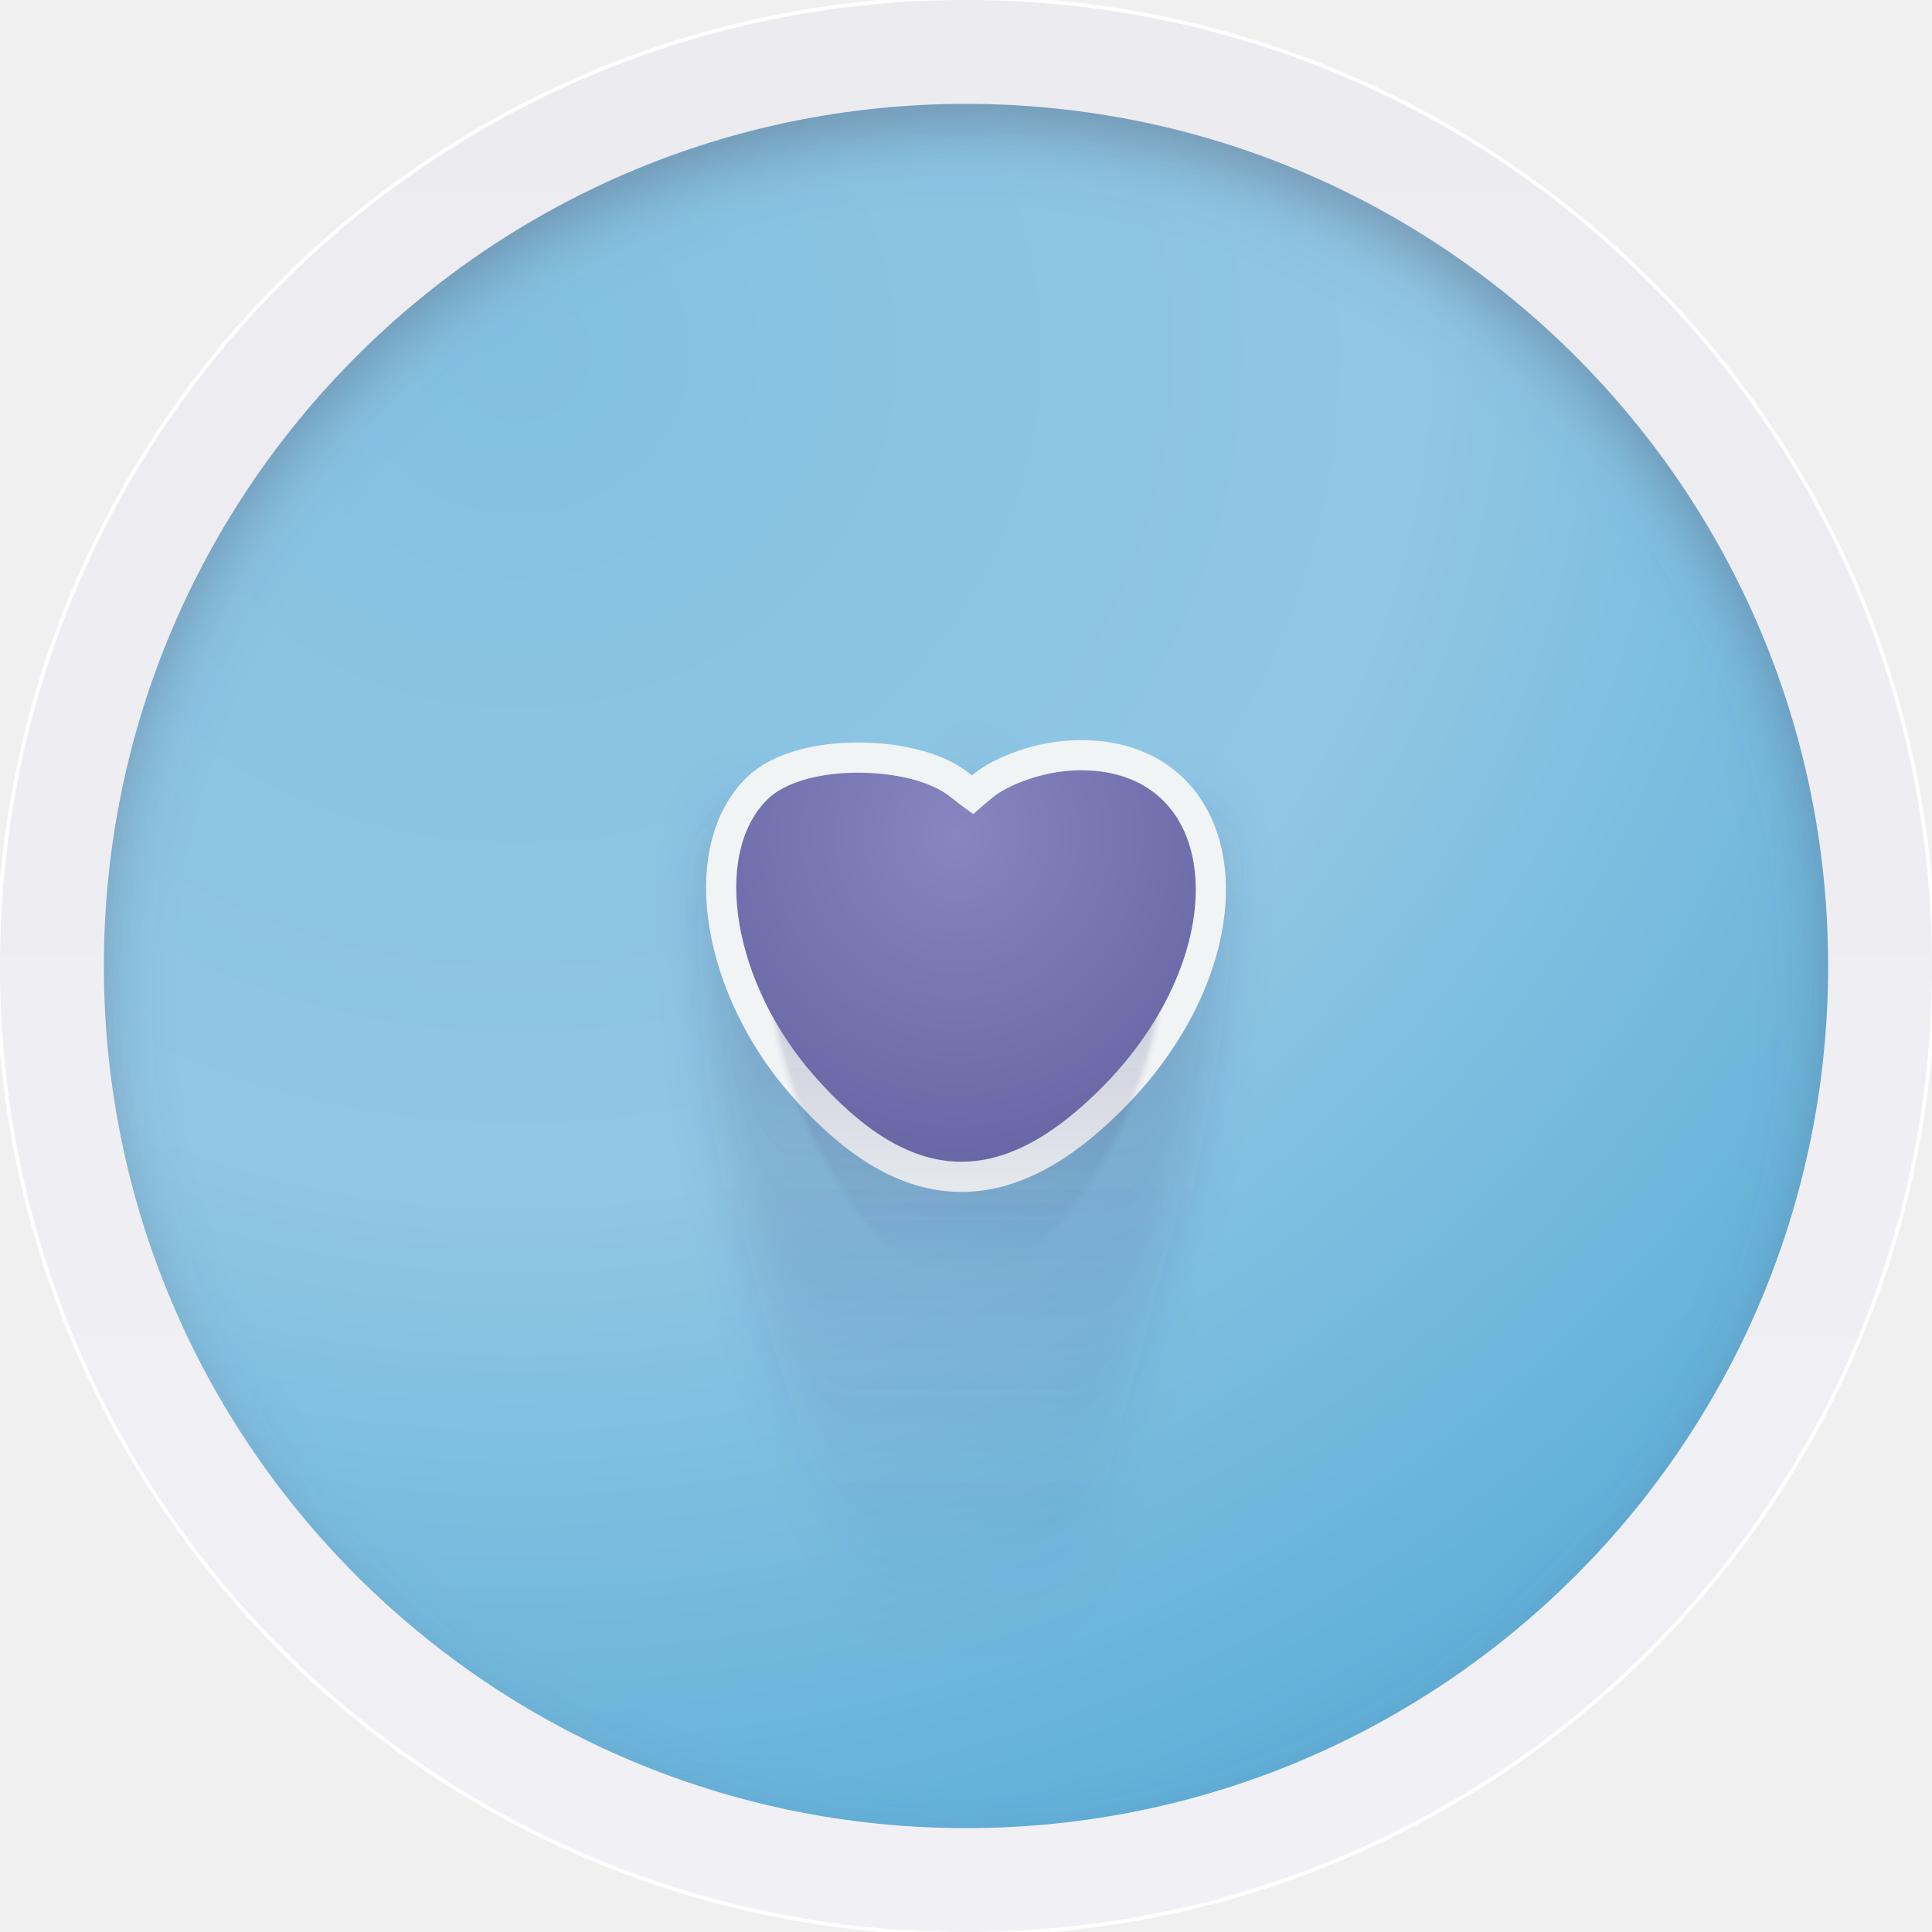
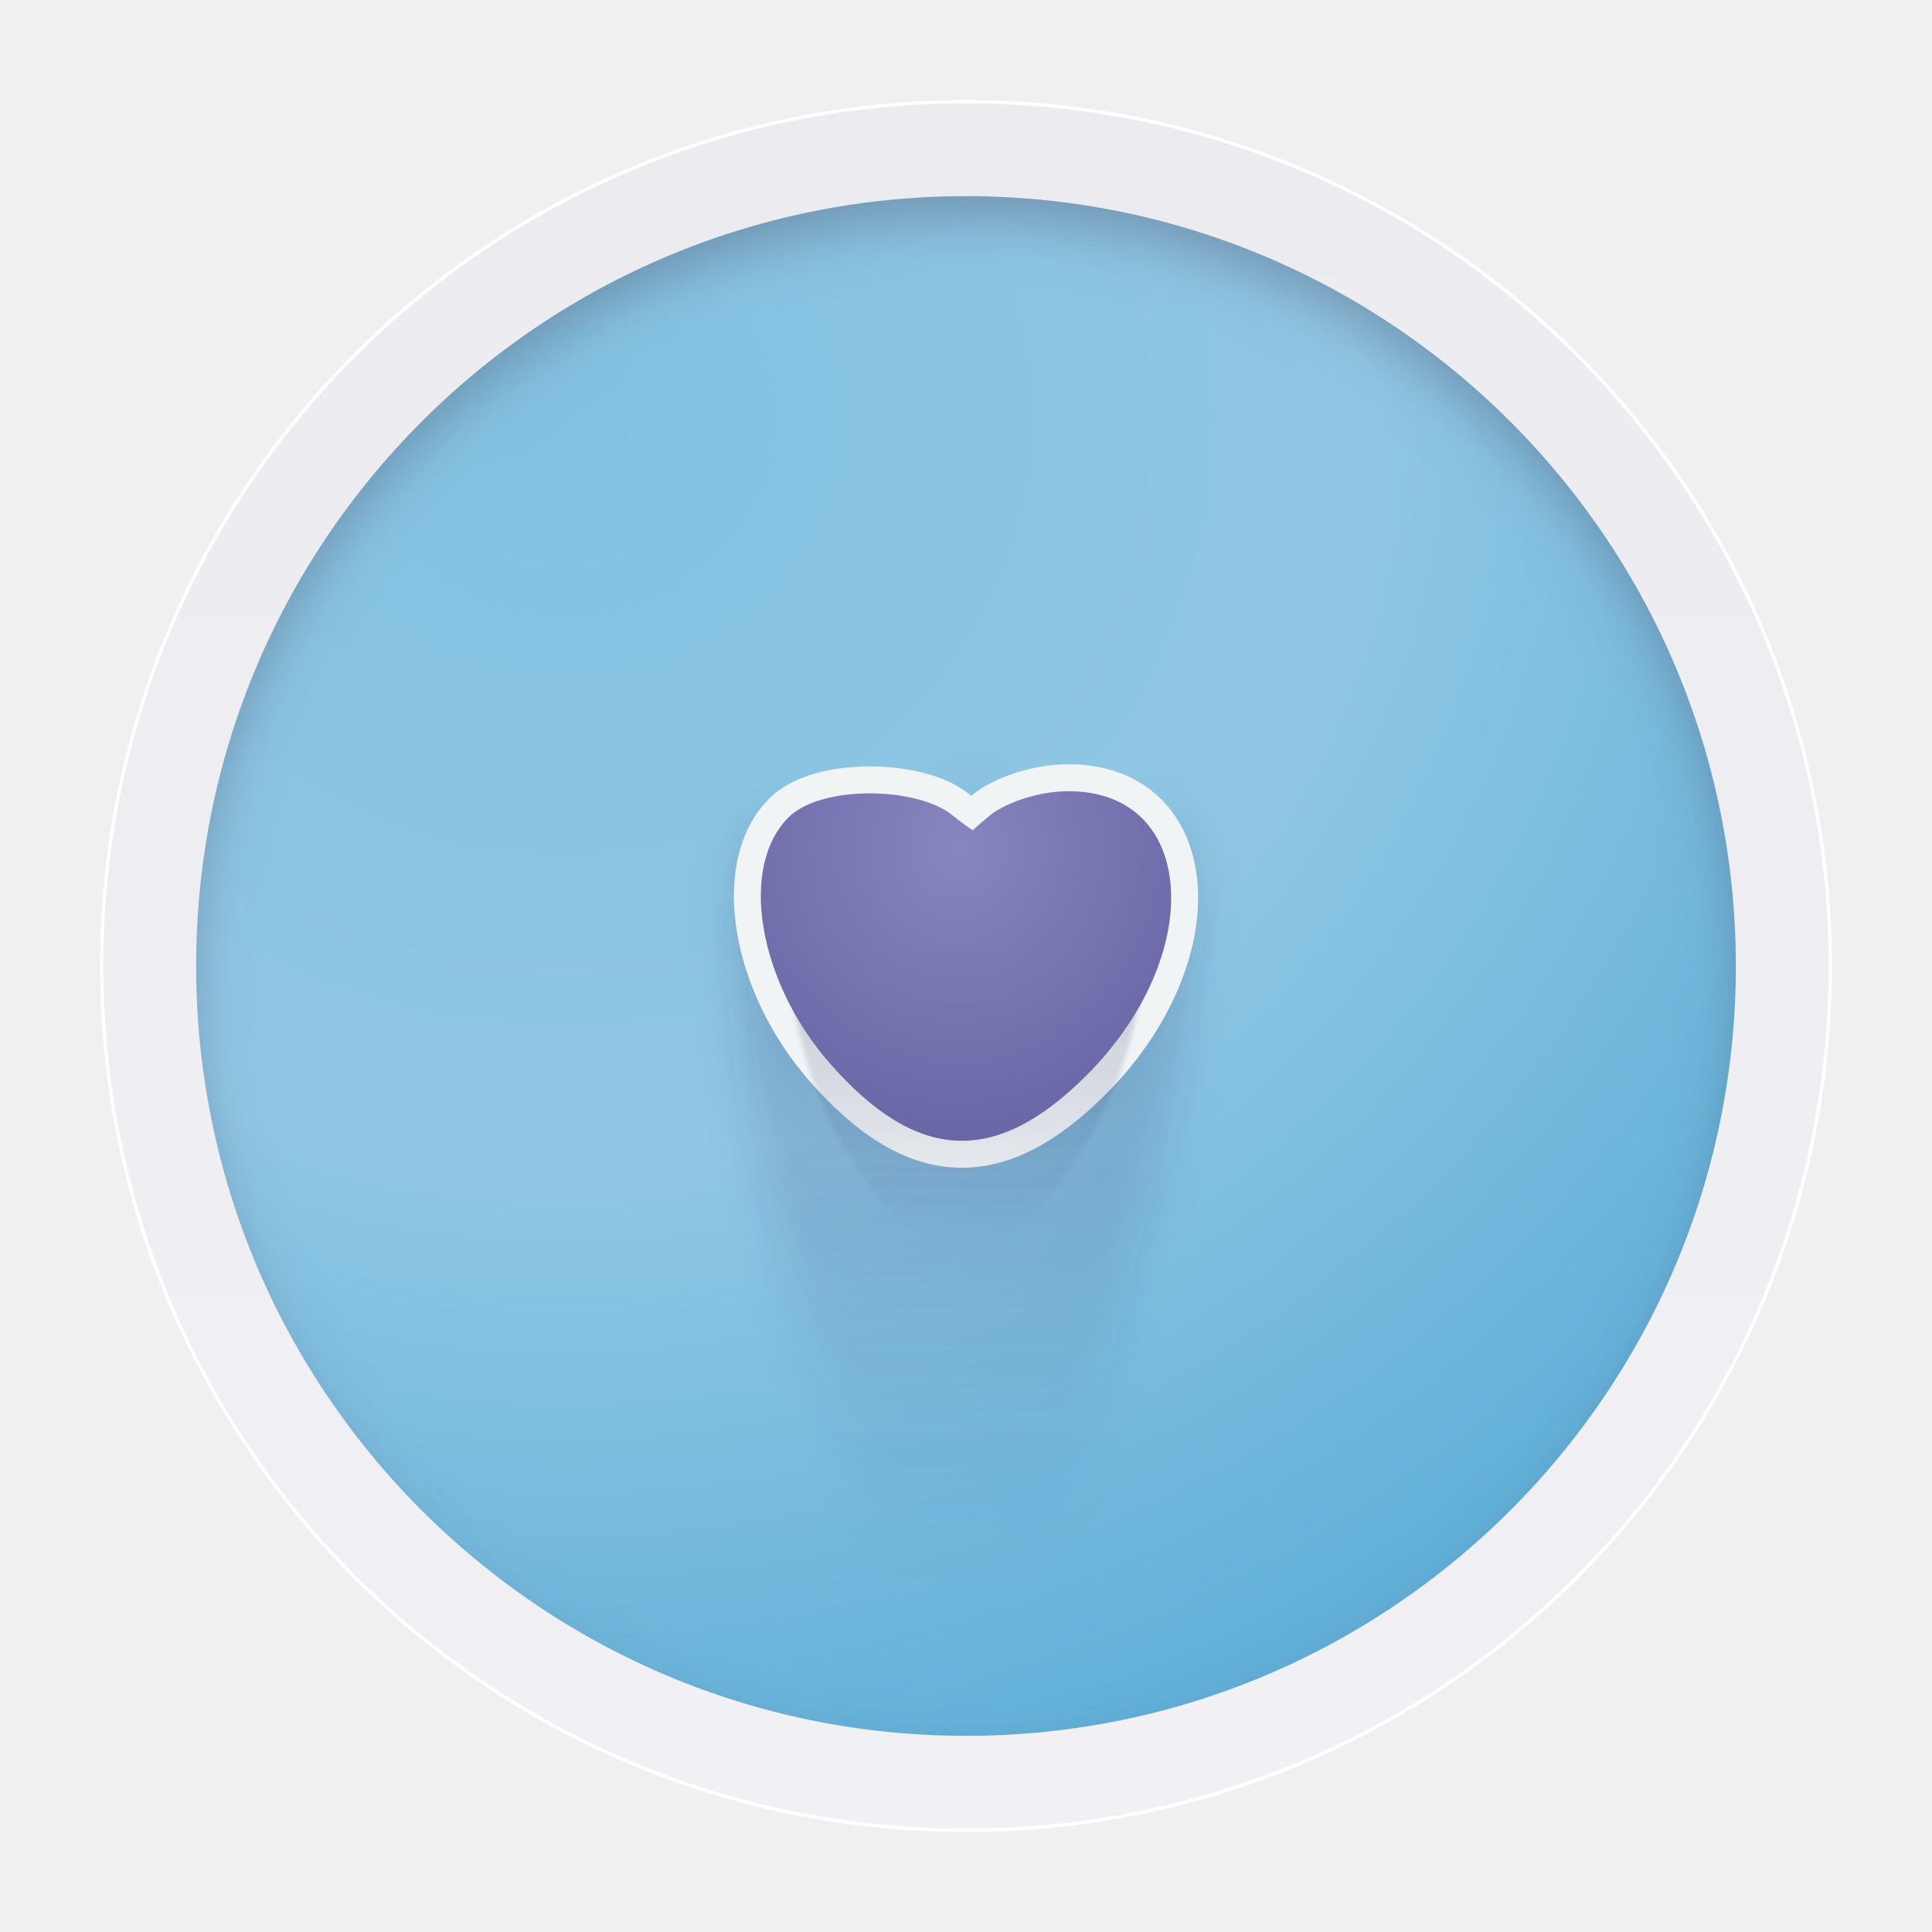
<svg xmlns="http://www.w3.org/2000/svg" xmlns:xlink="http://www.w3.org/1999/xlink" width="256" height="256" id="svg2" version="1.1">
  <defs id="defs4">
    <linearGradient id="linearGradient3834">
      <stop style="stop-color:#ebebf0;stop-opacity:1;" offset="0" id="stop3836" />
      <stop style="stop-color:#f1f1f5;stop-opacity:1;" offset="1" id="stop3838" />
    </linearGradient>
    <linearGradient id="linearGradient4700">
      <stop style="stop-color:#83c1e1;stop-opacity:1;" offset="0" id="stop4702" />
      <stop id="stop4710" offset="0.537" style="stop-color:#90c7e4;stop-opacity:1;" />
      <stop style="stop-color:#61b0d9;stop-opacity:1;" offset="1" id="stop4704" />
    </linearGradient>
    <linearGradient id="linearGradient4646">
      <stop style="stop-color:#8786c0;stop-opacity:1;" offset="0" id="stop4648" />
      <stop id="stop4654" offset="1" style="stop-color:#6765a4;stop-opacity:1;" />
    </linearGradient>
    <linearGradient id="linearGradient4548">
      <stop style="stop-color:#2c2a64;stop-opacity:0.446;" offset="0" id="stop4550" />
      <stop style="stop-color:#2c2a64;stop-opacity:0;" offset="1" id="stop4552" />
    </linearGradient>
    <linearGradient id="linearGradient3794">
      <stop style="stop-color:#ffd127;stop-opacity:1;" offset="0" id="stop3796" />
      <stop style="stop-color:#9fff47;stop-opacity:1;" offset="1" id="stop3798" />
    </linearGradient>
    <linearGradient xlink:href="#linearGradient4548" id="linearGradient4554" x1="123.295" y1="905.354" x2="123.295" y2="986.006" gradientUnits="userSpaceOnUse" />
    <linearGradient xlink:href="#linearGradient4548-6" id="linearGradient4554-7" x1="129.956" y1="977.98" x2="129.956" y2="918.997" gradientUnits="userSpaceOnUse" />
    <linearGradient id="linearGradient4548-6">
      <stop style="stop-color:#2c2a64;stop-opacity:0.446;" offset="0" id="stop4550-7" />
      <stop style="stop-color:#2c2a64;stop-opacity:0;" offset="1" id="stop4552-2" />
    </linearGradient>
    <linearGradient y2="987.91" x2="128.373" y1="909.282" x1="128.373" gradientUnits="userSpaceOnUse" id="linearGradient4613" xlink:href="#linearGradient4548-6" />
    <linearGradient xlink:href="#linearGradient4646" id="linearGradient4652" x1="126.403" y1="861.36" x2="126.403" y2="947.055" gradientUnits="userSpaceOnUse" />
    <filter id="filter4668" x="-0.121" width="1.242" y="-0.081" height="1.161">
      <feGaussianBlur stdDeviation="3.509" id="feGaussianBlur4670" />
    </filter>
    <filter id="filter4696">
      <feGaussianBlur stdDeviation="0.428" id="feGaussianBlur4698" />
    </filter>
    <clipPath clipPathUnits="userSpaceOnUse" id="clipPath4790">
      <path transform="translate(0,1.234187)" d="m 192.705,499.556 a 37.394,37.394 0 1 1 -74.787,0 37.394,37.394 0 1 1 74.787,0 z" id="path4792" style="fill:none;stroke:#484864;stroke-width:2.921;stroke-miterlimit:4.4;stroke-opacity:1;stroke-dasharray:none" />
    </clipPath>
    <filter id="filter4794">
      <feGaussianBlur stdDeviation="1.496" id="feGaussianBlur4796" />
    </filter>
    <linearGradient xlink:href="#linearGradient3834" id="linearGradient3840" x1="155.383" y1="539.002" x2="155.383" y2="460.959" gradientUnits="userSpaceOnUse" />
    <radialGradient xlink:href="#linearGradient4700" id="radialGradient3842" cx="137.919" cy="523.295" fx="137.919" fy="523.295" r="37.394" gradientUnits="userSpaceOnUse" gradientTransform="matrix(1.732605,1.1963265e-7,-1.1204787e-7,1.622757,-101.0398,-325.8605)" />
    <linearGradient xlink:href="#linearGradient4646-8" id="linearGradient4652-0" x1="126.403" y1="861.36" x2="126.403" y2="947.055" gradientUnits="userSpaceOnUse" />
    <linearGradient id="linearGradient4646-8">
      <stop style="stop-color:#4946ac;stop-opacity:1;" offset="0" id="stop4648-6" />
      <stop id="stop4654-0" offset="0.5" style="stop-color:#5754b5;stop-opacity:1;" />
      <stop style="stop-color:#6663bf;stop-opacity:1;" offset="1" id="stop4650-8" />
    </linearGradient>
    <linearGradient gradientTransform="translate(37.88945,-29.13641)" y2="947.055" x2="126.403" y1="861.36" x1="126.403" gradientUnits="userSpaceOnUse" id="linearGradient3891" xlink:href="#linearGradient4646-8" />
    <radialGradient xlink:href="#linearGradient4646" id="radialGradient3942" cx="109.14" cy="904.305" fx="109.14" fy="904.305" r="30.445" gradientTransform="matrix(-0.03890148,1.478294,-1.399491,-0.03682778,1396.562,778.819)" gradientUnits="userSpaceOnUse" />
+     <radialGradient xlink:href="#linearGradient4700" id="radialGradient3060" gradientUnits="userSpaceOnUse" gradientTransform="matrix(1.732605,1.1963265e-7,-1.1204787e-7,1.622757,-101.0398,-325.8605)" cx="137.919" cy="523.295" fx="137.919" fy="523.295" r="37.394" />
+     <linearGradient xlink:href="#linearGradient4548" id="linearGradient3062" gradientUnits="userSpaceOnUse" x1="123.295" y1="905.354" x2="123.295" y2="986.006" />
+     <linearGradient xlink:href="#linearGradient4548-6" id="linearGradient3064" gradientUnits="userSpaceOnUse" x1="128.373" y1="909.282" x2="128.373" y2="987.91" />
+     <radialGradient xlink:href="#linearGradient4646" id="radialGradient3066" gradientUnits="userSpaceOnUse" gradientTransform="matrix(-0.03890148,1.478294,-1.399491,-0.03682778,1396.562,778.819)" cx="109.14" cy="904.305" fx="109.14" fy="904.305" r="30.445" />
+     <linearGradient xlink:href="#linearGradient3834" id="linearGradient3068" gradientUnits="userSpaceOnUse" x1="155.383" y1="539.002" x2="155.383" y2="460.959" />
  </defs>
  <g id="layer1" transform="translate(0,-796.3622)">
-     <path style="fill:url(#radialGradient3842);fill-opacity:1;stroke:#ffffff;stroke-opacity:1;stroke-width:0.292;stroke-miterlimit:4;stroke-dasharray:none" id="path3766" d="m 192.705,499.556 c 0,20.652 -16.742,37.394 -37.394,37.394 -20.652,0 -37.394,-16.742 -37.394,-37.394 0,-20.652 16.742,-37.394 37.394,-37.394 20.652,0 37.394,16.742 37.394,37.394 z" transform="matrix(3.42305,0,0,-3.42305,-403.6372,2634.368)" mask="none" />
-     <g id="g4734">
-       <path transform="matrix(0.899186,0,0,1.28604,12.6119,-256.0023)" id="path2996-0-3" d="M 105.148,967.934 C 92.954,943.433 90.327,928.069 90.556,907.479 c 0.117,-10.523 24.771,0.678 30.69,9.117 1.765,2.516 8.074,-18.448 8.074,-18.448 0,0 9.84,20.906 11.39,18.677 1.967,-2.828 24.969,-22.412 25.106,-8.911 0.206,20.341 -7.544,38.466 -17.175,63.537 -10.849,28.243 -28.75,26.108 -43.494,-3.517 z" style="opacity:0.535;fill:url(#linearGradient4554);fill-opacity:1;stroke:none;filter:url(#filter4668)" />
-       <path id="path2996-0" d="m 107.826,938.841 c -10.67,-12.153 -13.543,-29.152 -6.172,-36.523 4.853,-4.853 19.095,-4.552 24.274,-0.366 1.544,1.248 3.05,2.274 3.05,2.274 0,0 1.297,-1.168 2.653,-2.274 1.721,-1.403 6.418,-3.525 11.599,-3.525 19.019,0 20.548,24.266 2.656,42.158 -13.485,13.485 -25.158,12.95 -38.06,-1.744 z" style="fill:#ededf1;fill-opacity:1;stroke:#f0f4f5;stroke-opacity:1;stroke-width:8;stroke-miterlimit:4;stroke-dasharray:none" />
-       <path transform="matrix(0.7526004,0,0,0.6031253,31.48842,368.6166)" id="path2996-0-3-3" d="m 105.148,967.934 c -12.194,-24.501 -15.476,-58.772 -7.053,-73.633 5.545,-9.783 21.822,-9.177 27.74,-0.738 1.765,2.516 3.486,4.584 3.486,4.584 0,0 1.482,-2.355 3.031,-4.584 1.967,-2.828 7.334,-7.106 13.255,-7.106 21.735,0 23.481,48.921 3.035,84.993 -15.41,27.187 -28.75,26.108 -43.494,-3.517 z" style="opacity:0.582;fill:url(#linearGradient4613);fill-opacity:1;stroke:none;filter:url(#filter4696)" />
-       <path id="path2996" d="m 107.826,938.841 c -10.67,-12.153 -13.543,-29.152 -6.172,-36.523 4.853,-4.853 19.095,-4.552 24.274,-0.366 1.544,1.248 3.05,2.274 3.05,2.274 0,0 1.297,-1.168 2.653,-2.274 1.721,-1.403 6.418,-3.525 11.599,-3.525 19.019,0 20.548,24.266 2.656,42.158 -13.485,13.485 -25.158,12.95 -38.06,-1.744 z" style="fill:url(#radialGradient3942);fill-opacity:1;stroke:none;stroke-width:0.347;stroke-opacity:1;stroke-miterlimit:4;stroke-dasharray:none" />
-     </g>
-     <g id="g4798" transform="matrix(0.9993827,0,0,0.9993827,0.07902127,0.5706553)">
-       <path clip-path="url(#clipPath4790)" style="opacity:0.5;fill:none;stroke:#484864;stroke-width:2.921;stroke-miterlimit:4.4;stroke-opacity:1;stroke-dasharray:none;filter:url(#filter4794)" id="path3766-0-7" d="m 192.705,499.556 c 0,20.652 -16.742,37.394 -37.394,37.394 -20.652,0 -37.394,-16.742 -37.394,-37.394 0,-20.652 16.742,-37.394 37.394,-37.394 20.652,0 37.394,16.742 37.394,37.394 z" transform="matrix(3.240999,0,0,-3.240999,-375.3626,2547.423)" />
-       <path style="fill:none;stroke:url(#linearGradient3840);stroke-width:4.25;stroke-miterlimit:4.4;stroke-opacity:1;stroke-dasharray:none" id="path3766-0-4" d="m 192.705,499.556 c 0,20.652 -16.742,37.394 -37.394,37.394 -20.652,0 -37.394,-16.742 -37.394,-37.394 0,-20.652 16.742,-37.394 37.394,-37.394 20.652,0 37.394,16.742 37.394,37.394 z" transform="matrix(3.240999,0,0,-3.240999,-375.3626,2543.423)" />
+     <g id="g3039" transform="matrix(0.8929599,0,0,0.8929599,13.70113,98.94382)">
+       <path mask="none" transform="matrix(3.42305,0,0,-3.42305,-403.6372,2634.368)" d="m 192.705,499.556 c 0,20.652 -16.742,37.394 -37.394,37.394 -20.652,0 -37.394,-16.742 -37.394,-37.394 0,-20.652 16.742,-37.394 37.394,-37.394 20.652,0 37.394,16.742 37.394,37.394 z" id="path3766" style="fill:url(#radialGradient3060);fill-opacity:1;stroke:#ffffff;stroke-width:0.292;stroke-miterlimit:4;stroke-opacity:1;stroke-dasharray:none" />
+       <g id="g4734">
+         <path style="opacity:0.535;fill:url(#linearGradient3062);fill-opacity:1;stroke:none;filter:url(#filter4668)" d="M 105.148,967.934 C 92.954,943.433 90.327,928.069 90.556,907.479 c 0.117,-10.523 24.771,0.678 30.69,9.117 1.765,2.516 8.074,-18.448 8.074,-18.448 0,0 9.84,20.906 11.39,18.677 1.967,-2.828 24.969,-22.412 25.106,-8.911 0.206,20.341 -7.544,38.466 -17.175,63.537 -10.849,28.243 -28.75,26.108 -43.494,-3.517 z" id="path2996-0-3" transform="matrix(0.899186,0,0,1.28604,12.6119,-256.0023)" />
+         <path style="fill:#ededf1;fill-opacity:1;stroke:#f0f4f5;stroke-width:8;stroke-miterlimit:4;stroke-opacity:1;stroke-dasharray:none" d="m 107.826,938.841 c -10.67,-12.153 -13.543,-29.152 -6.172,-36.523 4.853,-4.853 19.095,-4.552 24.274,-0.366 1.544,1.248 3.05,2.274 3.05,2.274 0,0 1.297,-1.168 2.653,-2.274 1.721,-1.403 6.418,-3.525 11.599,-3.525 19.019,0 20.548,24.266 2.656,42.158 -13.485,13.485 -25.158,12.95 -38.06,-1.744 z" id="path2996-0" />
+         <path style="opacity:0.582;fill:url(#linearGradient3064);fill-opacity:1;stroke:none;filter:url(#filter4696)" d="m 105.148,967.934 c -12.194,-24.501 -15.476,-58.772 -7.053,-73.633 5.545,-9.783 21.822,-9.177 27.74,-0.738 1.765,2.516 3.486,4.584 3.486,4.584 0,0 1.482,-2.355 3.031,-4.584 1.967,-2.828 7.334,-7.106 13.255,-7.106 21.735,0 23.481,48.921 3.035,84.993 -15.41,27.187 -28.75,26.108 -43.494,-3.517 z" id="path2996-0-3-3" transform="matrix(0.7526004,0,0,0.6031253,31.48842,368.6166)" />
+         <path style="fill:url(#radialGradient3066);fill-opacity:1;stroke:none" d="m 107.826,938.841 c -10.67,-12.153 -13.543,-29.152 -6.172,-36.523 4.853,-4.853 19.095,-4.552 24.274,-0.366 1.544,1.248 3.05,2.274 3.05,2.274 0,0 1.297,-1.168 2.653,-2.274 1.721,-1.403 6.418,-3.525 11.599,-3.525 19.019,0 20.548,24.266 2.656,42.158 -13.485,13.485 -25.158,12.95 -38.06,-1.744 z" id="path2996" />
+       </g>
+       <g transform="matrix(0.9993827,0,0,0.9993827,0.07902127,0.5706553)" id="g4798">
+         <path transform="matrix(3.240999,0,0,-3.240999,-375.3626,2547.423)" d="m 192.705,499.556 c 0,20.652 -16.742,37.394 -37.394,37.394 -20.652,0 -37.394,-16.742 -37.394,-37.394 0,-20.652 16.742,-37.394 37.394,-37.394 20.652,0 37.394,16.742 37.394,37.394 z" id="path3766-0-7" style="opacity:0.5;fill:none;stroke:#484864;stroke-width:2.921;stroke-miterlimit:4.4;stroke-opacity:1;stroke-dasharray:none;filter:url(#filter4794)" clip-path="url(#clipPath4790)" />
+         <path transform="matrix(3.240999,0,0,-3.240999,-375.3626,2543.423)" d="m 192.705,499.556 c 0,20.652 -16.742,37.394 -37.394,37.394 -20.652,0 -37.394,-16.742 -37.394,-37.394 0,-20.652 16.742,-37.394 37.394,-37.394 20.652,0 37.394,16.742 37.394,37.394 z" id="path3766-0-4" style="fill:none;stroke:url(#linearGradient3068);stroke-width:4.25;stroke-miterlimit:4.4;stroke-opacity:1;stroke-dasharray:none" />
+       </g>
    </g>
  </g>
</svg>
